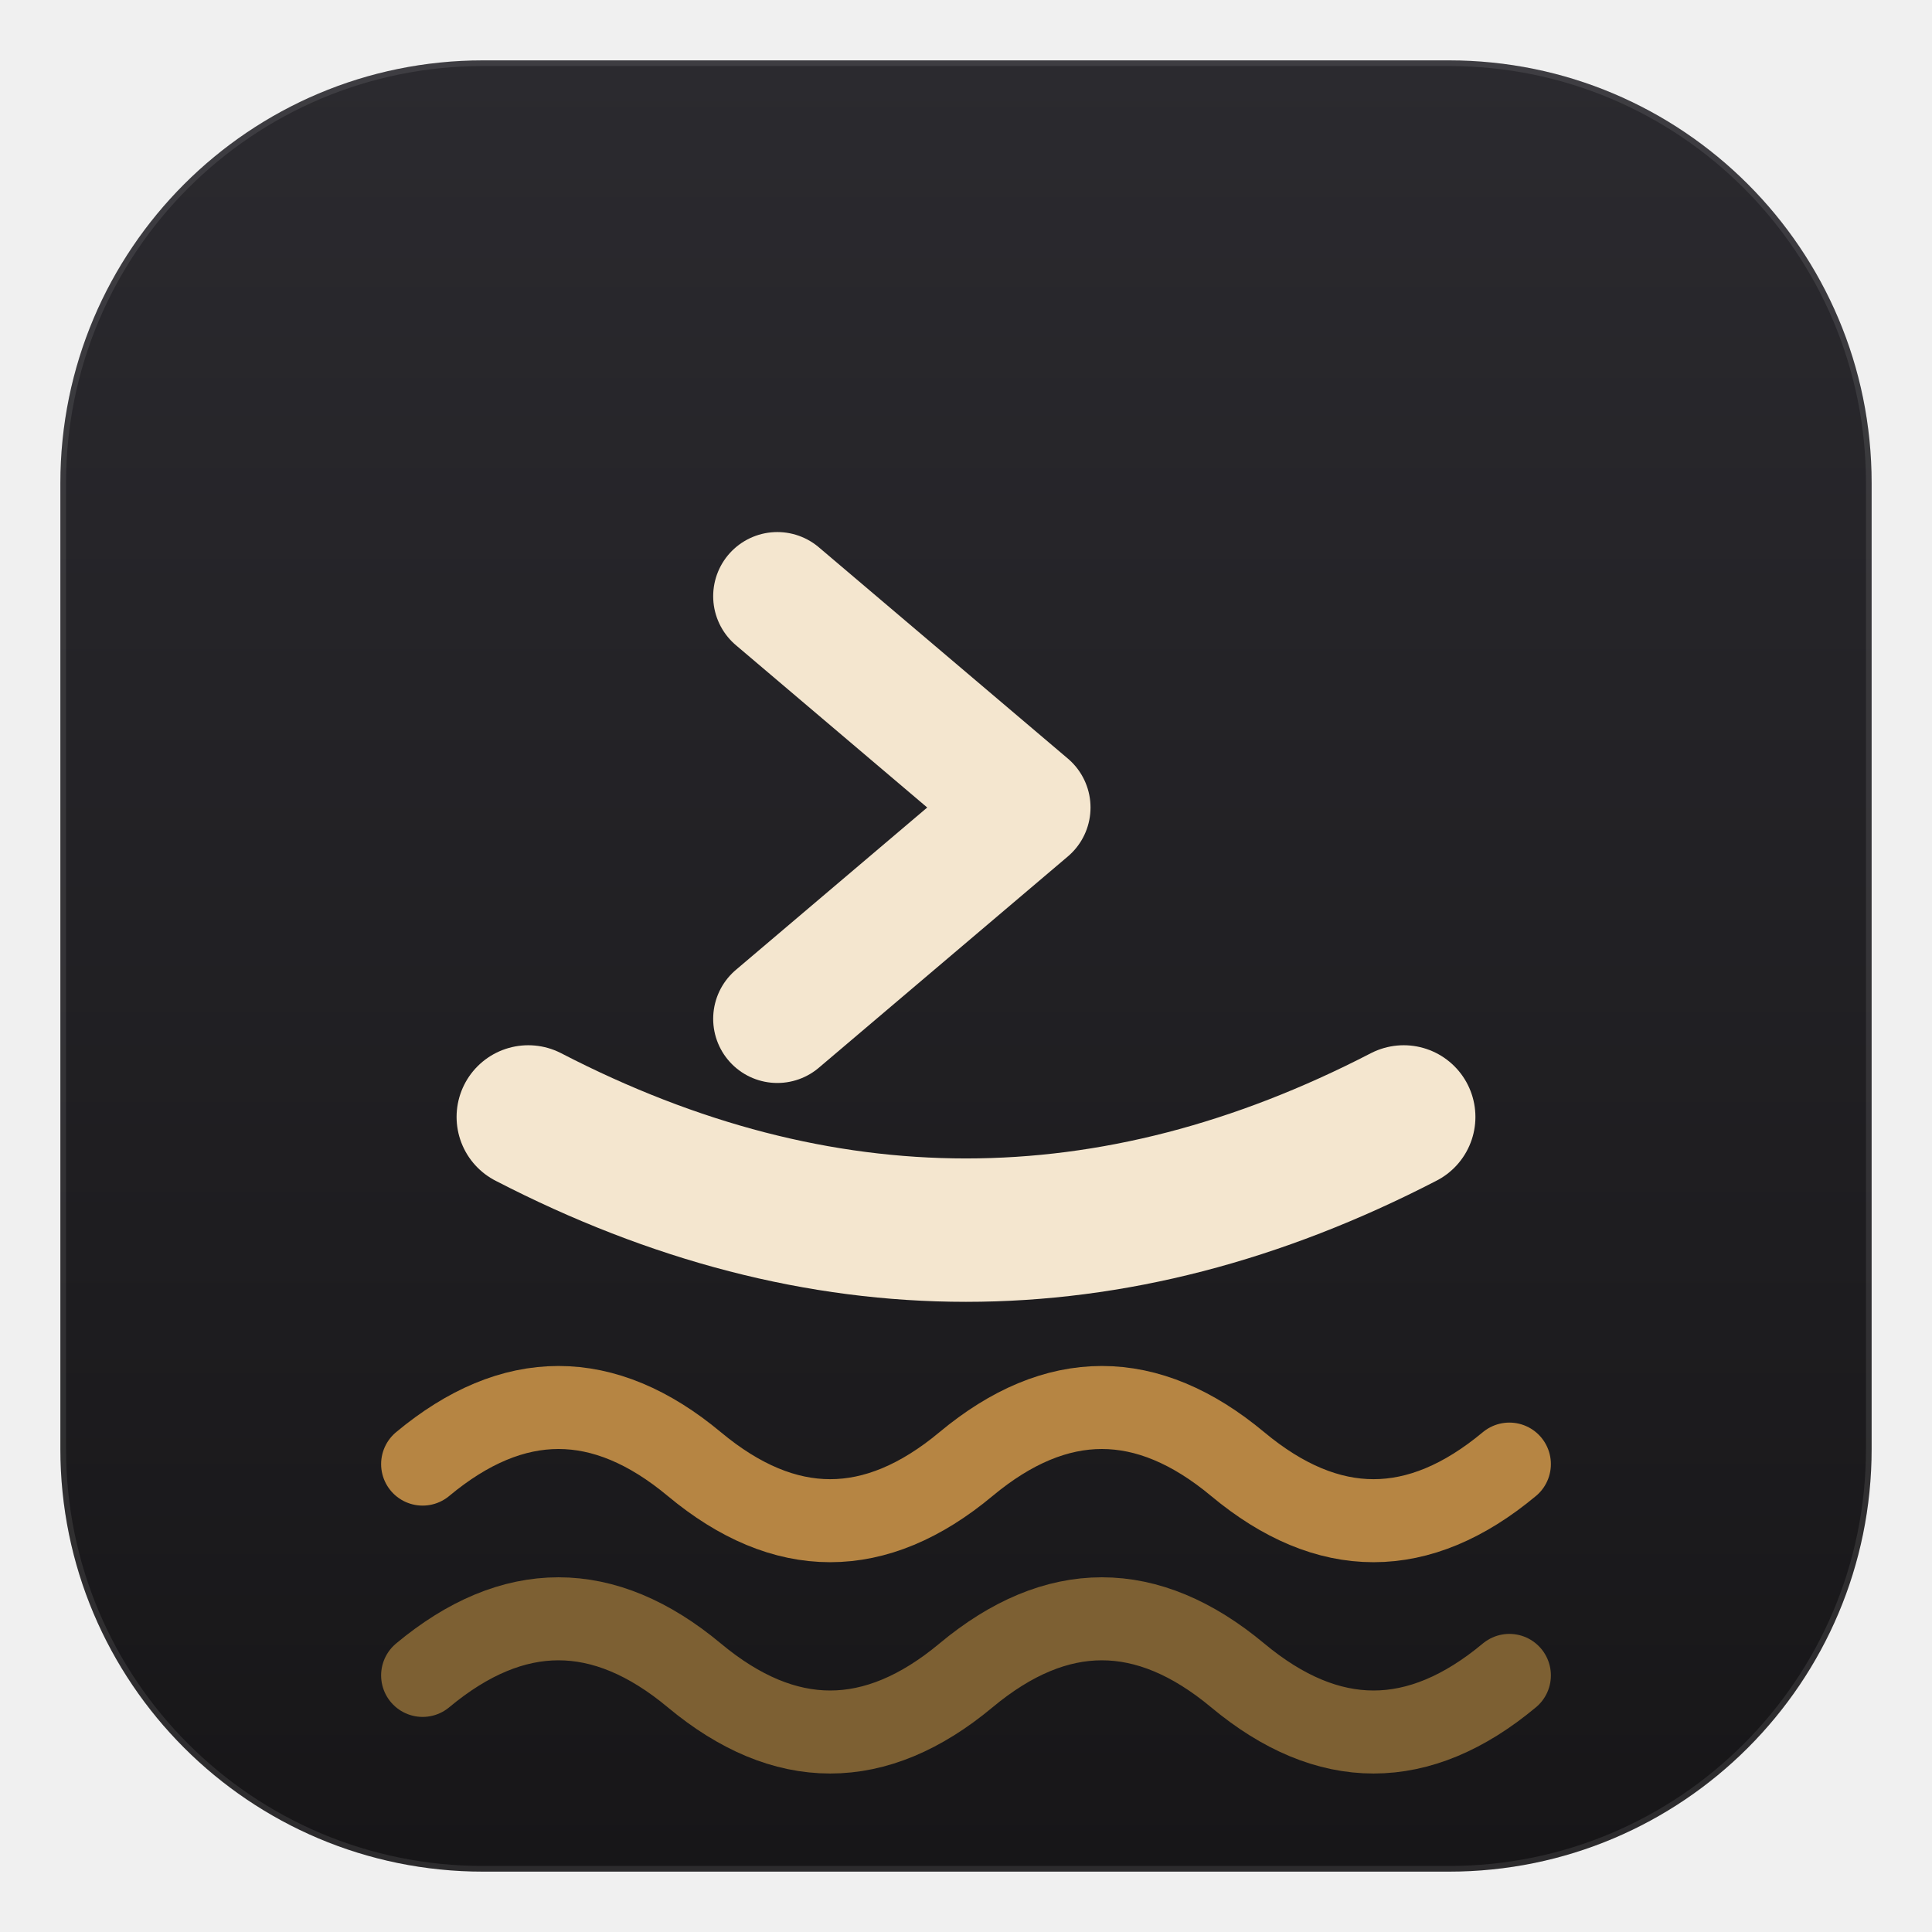
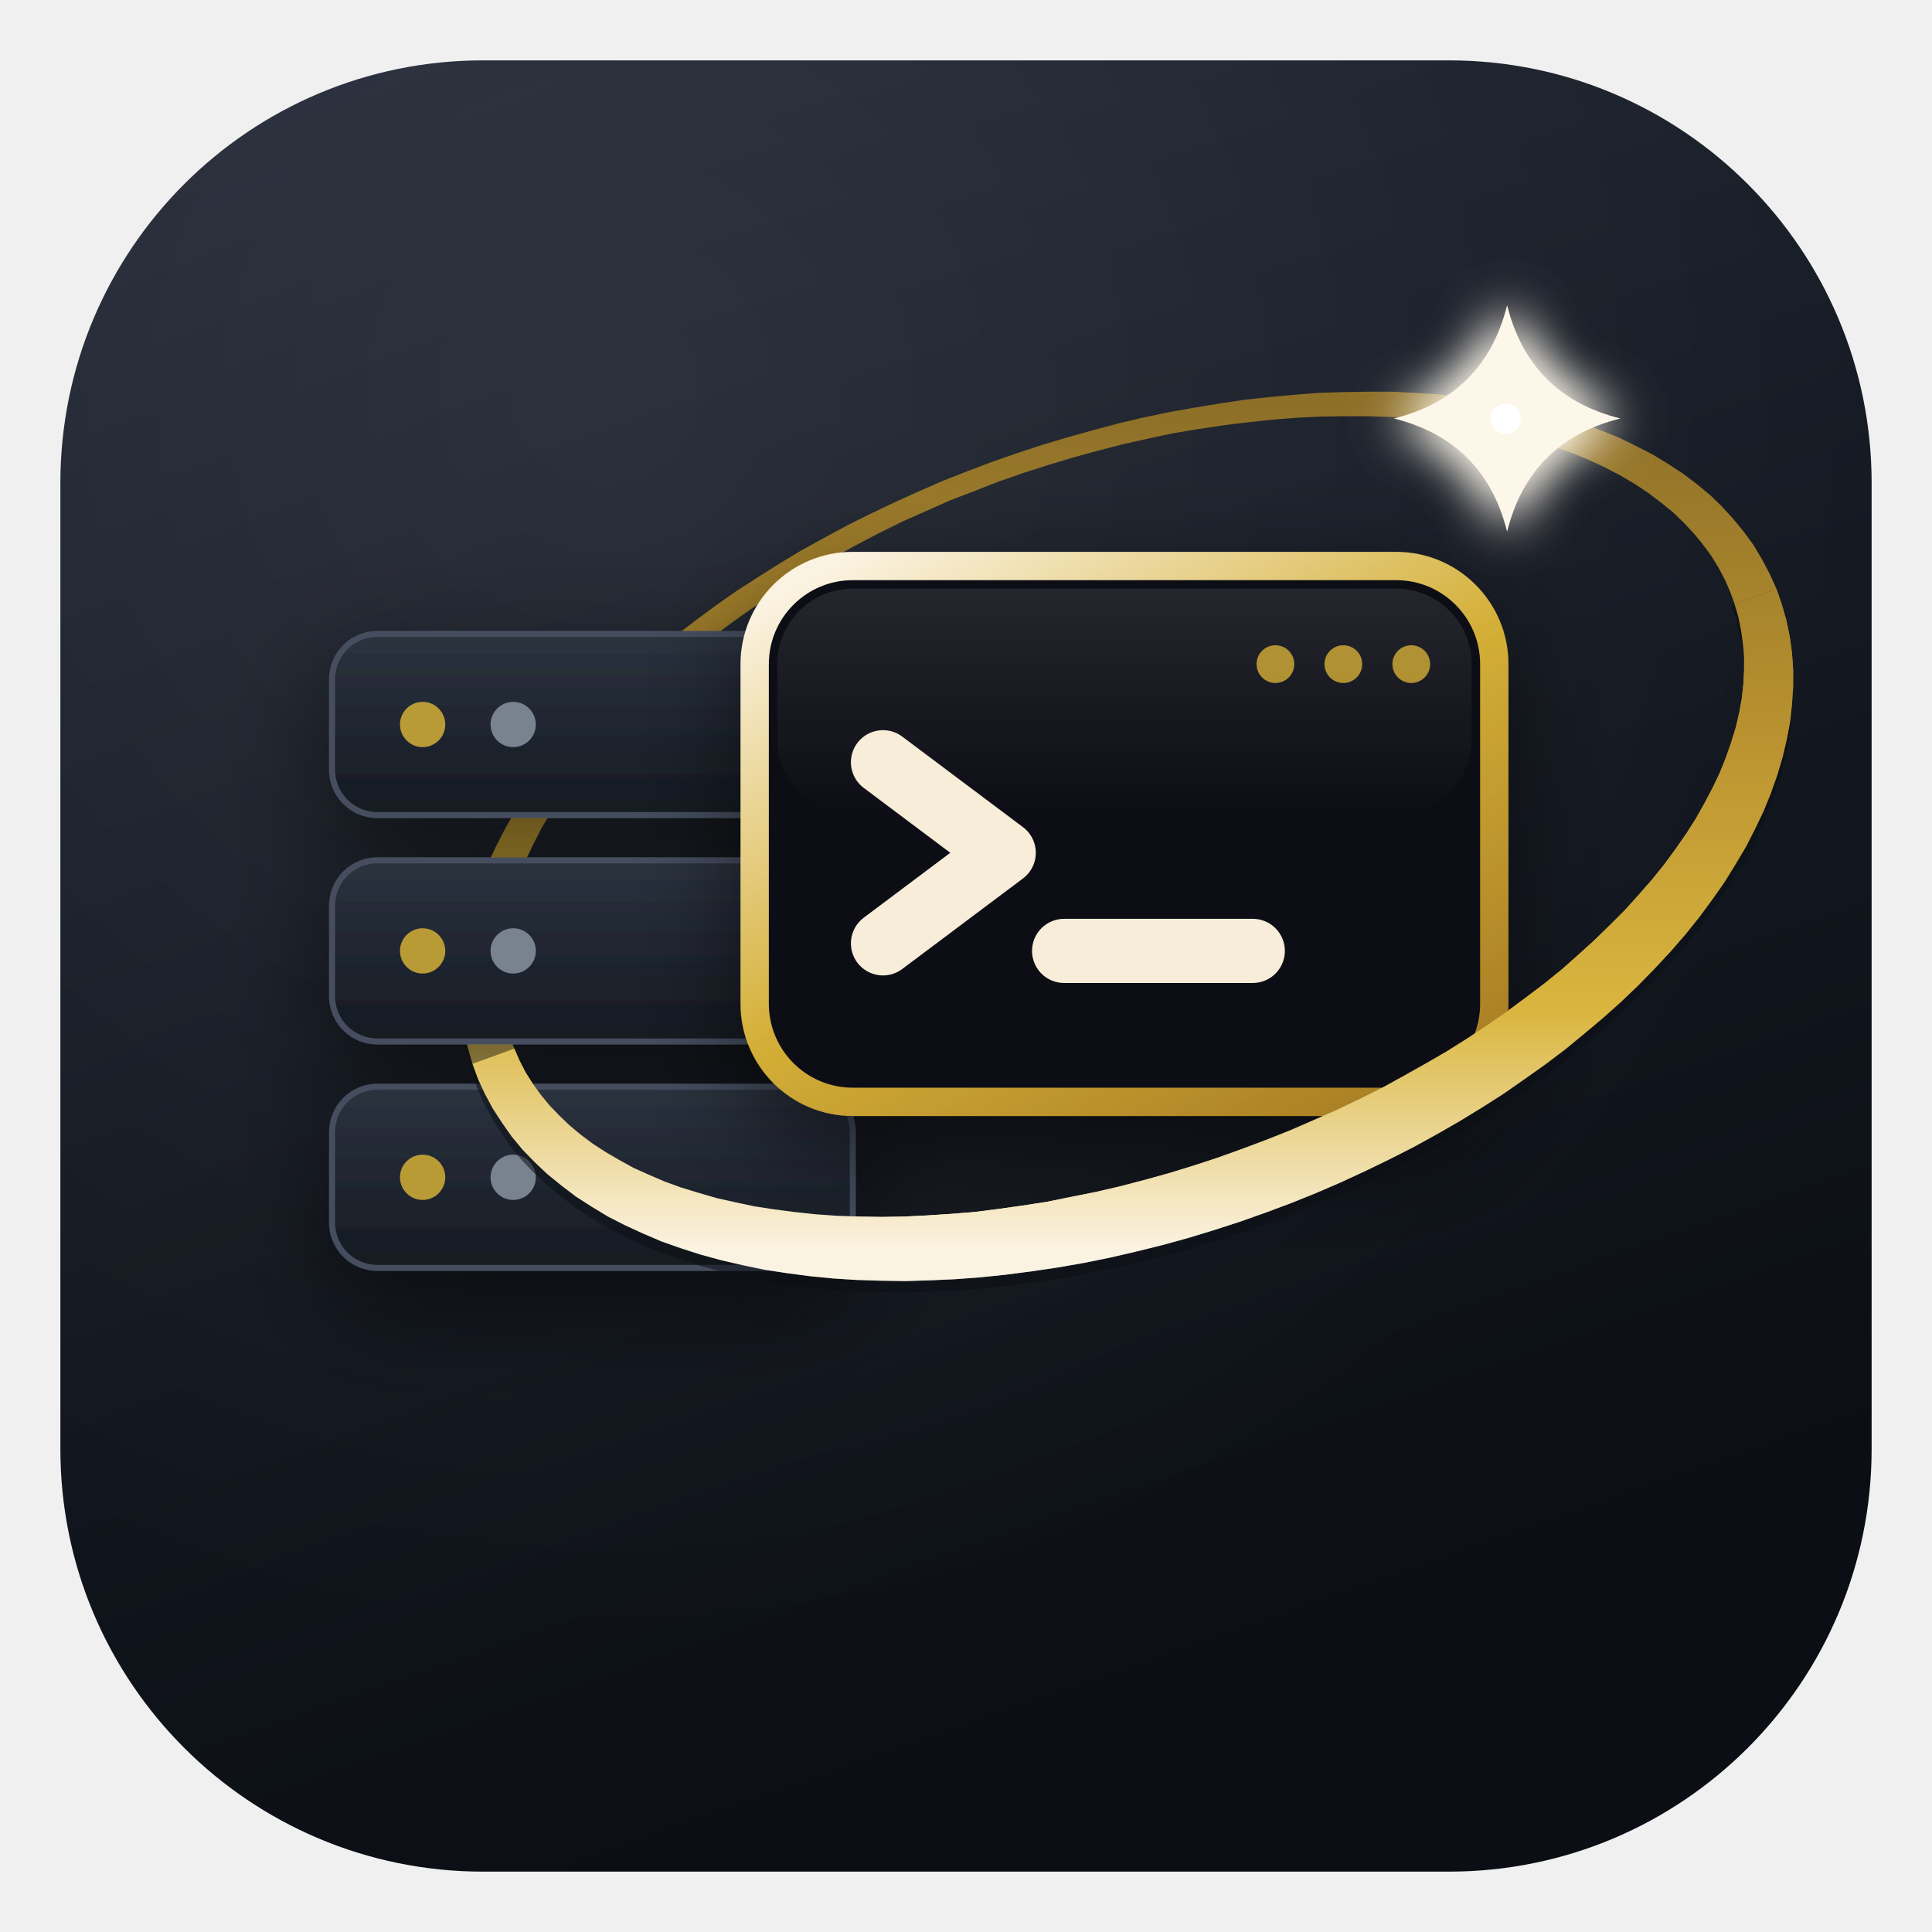
- <svg xmlns="http://www.w3.org/2000/svg" viewBox="0 0 512 512" width="512" height="512" role="img" aria-label="A.R.A">
+ <svg xmlns="http://www.w3.org/2000/svg" viewBox="0 0 512 512" width="512" height="512" role="img" aria-label="A.R.A" shape-rendering="geometricPrecision">
  <defs>
-     <linearGradient id="bgB1" x1="0" y1="0" x2="0" y2="1">
-       <stop offset="0%" stop-color="#2b2a2f" />
-       <stop offset="100%" stop-color="#171618" />
+     <linearGradient id="bg" x1="0" y1="0" x2="0.35" y2="1">
+       <stop offset="0%" stop-color="#232936" />
+       <stop offset="55%" stop-color="#141922" />
+       <stop offset="100%" stop-color="#0b0e14" />
    </linearGradient>
+     <radialGradient id="bgLight" cx="30%" cy="18%" r="70%">
+       <stop offset="0%" stop-color="#ffffff" stop-opacity=".07" />
+       <stop offset="100%" stop-color="#ffffff" stop-opacity="0" />
+     </radialGradient>
+     <linearGradient id="ringG" x1="0" y1="107" x2="0" y2="331" gradientUnits="userSpaceOnUse">
+       <stop offset="0%" stop-color="#8d6f28" />
+       <stop offset="38%" stop-color="#b8912f" />
+       <stop offset="72%" stop-color="#dab63f" />
+       <stop offset="100%" stop-color="#fbf3e2" />
+     </linearGradient>
+     <linearGradient id="rack" x1="0" y1="0" x2="0" y2="1">
+       <stop offset="0%" stop-color="#2b323f" />
+       <stop offset="100%" stop-color="#151a22" />
+     </linearGradient>
+     <linearGradient id="edge" x1="0.1" y1="0" x2="0.9" y2="1">
+       <stop offset="0%" stop-color="#fbf3e2" />
+       <stop offset="50%" stop-color="#d4af37" />
+       <stop offset="100%" stop-color="#a87d24" />
+     </linearGradient>
+     <linearGradient id="glass" x1="0" y1="0" x2="0" y2="1">
+       <stop offset="0%" stop-color="#ffffff" stop-opacity=".10" />
+       <stop offset="100%" stop-color="#ffffff" stop-opacity="0" />
+     </linearGradient>
+     <filter id="soft" x="-30%" y="-30%" width="160%" height="180%">
+       <feDropShadow dx="0" dy="10" stdDeviation="14" flood-color="#000000" flood-opacity=".55" />
+     </filter>
+     <filter id="glow" x="-80%" y="-80%" width="260%" height="260%">
+       <feGaussianBlur stdDeviation="7" result="b" />
+       <feMerge>
+         <feMergeNode in="b" />
+         <feMergeNode in="b" />
+         <feMergeNode in="SourceGraphic" />
+       </feMerge>
+     </filter>
+     <clipPath id="frontHalf">
+       <polygon points="1144,-89 -548,527 -240,1373 1452,757" />
+     </clipPath>
  </defs>
-   <rect x="16" y="16" width="480" height="480" rx="112" fill="url(#bgB1)" />
-   <rect x="16.75" y="16.75" width="478.5" height="478.5" rx="111.25" fill="none" stroke="#ffffff" stroke-opacity=".09" stroke-width="1.5" />
-   <path d="M206 158 L272 214 L206 270" fill="none" stroke="#f4e6cf" stroke-width="34" stroke-linecap="round" stroke-linejoin="round" />
-   <path d="M140 296 q116 60 232 0" fill="none" stroke="#f4e6cf" stroke-width="38" stroke-linecap="round" />
-   <g fill="none" stroke-width="22" stroke-linecap="round">
-     <path d="M112 388 q36 -30 72 0 q36 30 72 0 q36 -30 72 0 q36 30 72 0" stroke="#b68543" />
-     <path d="M112 444 q36 -30 72 0 q36 30 72 0 q36 -30 72 0 q36 30 72 0" stroke="#7d6033" />
+   <rect x="16" y="16" width="480" height="480" rx="112" fill="url(#bg)" />
+   <rect x="16" y="16" width="480" height="480" rx="112" fill="url(#bgLight)" />
+   <path d="M470.8,156.1 L472.2,160.2 L473.4,164.4 L474.3,168.7 L474.9,173.1 L475.2,177.6 L475.2,182.1 L474.9,186.7 L474.4,191.3 L473.5,196.0 L472.4,200.7 L471.0,205.4 L469.3,210.2 L467.4,214.9 L465.1,219.7 L462.7,224.4 L459.9,229.1 L457.0,233.8 L453.7,238.5 L450.3,243.1 L446.6,247.7 L442.7,252.2 L438.5,256.7 L434.2,261.1 L429.6,265.5 L424.9,269.7 L419.9,273.9 L414.8,278.1 L409.5,282.1 L404.0,286.0 L398.4,289.9 L392.6,293.6 L386.7,297.2 L380.6,300.7 L374.4,304.1 L368.1,307.3 L361.7,310.4 L355.2,313.4 L348.7,316.2 L342.0,318.9 L335.3,321.4 L328.5,323.8 L321.7,326.0 L314.8,328.1 L307.9,330.0 L301.0,331.7 L294.1,333.3 L287.2,334.7 L280.3,335.9 L273.5,336.9 L266.6,337.8 L259.9,338.5 L253.1,339.0 L246.5,339.3 L239.9,339.5 L233.4,339.4 L227.0,339.2 L220.7,338.8 L214.6,338.2 L208.5,337.4 L202.6,336.5 L196.8,335.3 L191.2,334.0 L185.7,332.5 L180.4,330.8 L175.3,329.0 L170.4,326.9 L165.6,324.7 L161.1,322.4 L156.8,319.8 L152.6,317.1 L148.8,314.2 L145.1,311.2 L141.7,308.0 L138.5,304.7 L135.6,301.2 L133.0,297.5 L130.6,293.8 L128.5,289.9 L126.7,286.0 L125.2,281.9 L124.0,277.7 L123.1,273.5 L122.4,269.2 L122.1,264.8 L122.0,260.4 L122.2,256.0 L122.7,251.5 L123.5,247.0 L124.6,242.5 L125.9,238.0 L127.5,233.4 L129.3,228.9 L131.4,224.4 L133.7,219.9 L136.3,215.3 L139.2,210.9 L142.2,206.4 L145.5,202.0 L149.0,197.6 L152.8,193.2 L156.7,188.9 L160.9,184.6 L165.2,180.4 L169.8,176.3 L174.5,172.2 L179.4,168.2 L184.5,164.3 L189.8,160.4 L195.2,156.6 L200.8,153.0 L206.5,149.4 L212.3,145.9 L218.3,142.6 L224.4,139.3 L230.6,136.2 L236.9,133.2 L243.3,130.3 L249.7,127.5 L256.3,124.9 L262.9,122.4 L269.5,120.1 L276.2,117.9 L282.9,115.9 L289.7,114.0 L296.4,112.2 L303.2,110.6 L309.9,109.2 L316.7,108.0 L323.4,106.9 L330.1,105.9 L336.7,105.2 L343.2,104.6 L349.7,104.1 L356.2,103.9 L362.5,103.8 L368.8,103.8 L374.9,104.1 L381.0,104.5 L386.9,105.1 L392.7,105.9 L398.3,106.8 L403.9,107.9 L409.2,109.2 L414.4,110.7 L419.5,112.3 L424.4,114.1 L429.1,116.0 L433.6,118.2 L437.9,120.4 L442.0,122.9 L446.0,125.5 L449.7,128.3 L453.2,131.2 L456.4,134.3 L459.4,137.6 L462.2,141.0 L464.8,144.6 L467.0,148.3 L469.0,152.1 L470.8,156.1 M459.7,160.1 L458.5,156.8 L457.1,153.6 L455.4,150.4 L453.5,147.3 L451.3,144.3 L448.9,141.4 L446.3,138.6 L443.4,135.8 L440.2,133.2 L436.9,130.7 L433.3,128.3 L429.4,126.0 L425.4,123.9 L421.1,121.9 L416.7,120.1 L412.0,118.4 L407.1,116.8 L402.1,115.4 L396.9,114.2 L391.5,113.1 L386.0,112.2 L380.3,111.5 L374.5,110.9 L368.5,110.5 L362.5,110.3 L356.3,110.3 L350.0,110.4 L343.7,110.7 L337.3,111.2 L330.8,111.9 L324.2,112.7 L317.6,113.7 L311.0,114.8 L304.4,116.2 L297.7,117.7 L291.1,119.4 L284.5,121.2 L277.9,123.2 L271.3,125.3 L264.7,127.6 L258.3,130.1 L251.8,132.6 L245.5,135.4 L239.2,138.2 L233.1,141.2 L227.0,144.4 L221.1,147.6 L215.3,150.9 L209.6,154.4 L204.0,158.0 L198.6,161.7 L193.4,165.4 L188.3,169.3 L183.5,173.2 L178.8,177.2 L174.3,181.2 L170.0,185.4 L165.9,189.5 L162.0,193.7 L158.3,198.0 L154.9,202.3 L151.7,206.6 L148.7,210.9 L146.0,215.2 L143.5,219.5 L141.3,223.8 L139.3,228.0 L137.6,232.3 L136.1,236.5 L134.9,240.6 L133.9,244.7 L133.2,248.7 L132.7,252.7 L132.5,256.5 L132.5,260.3 L132.8,264.0 L133.3,267.6 L134.1,271.1 L135.1,274.6 L136.3,277.9 L137.7,281.1 L139.3,284.2 L141.2,287.2 L143.3,290.1 L145.6,292.9 L148.2,295.6 L150.9,298.2 L153.9,300.7 L157.1,303.1 L160.5,305.3 L164.1,307.4 L167.9,309.5 L171.9,311.3 L176.1,313.1 L180.5,314.7 L185.1,316.1 L189.9,317.5 L194.8,318.6 L200.0,319.7 L205.2,320.5 L210.6,321.2 L216.2,321.8 L221.9,322.2 L227.7,322.4 L233.6,322.5 L239.6,322.4 L245.7,322.1 L251.9,321.7 L258.2,321.2 L264.5,320.4 L270.9,319.5 L277.4,318.5 L283.8,317.2 L290.3,315.9 L296.8,314.4 L303.3,312.7 L309.8,310.9 L316.3,308.9 L322.7,306.8 L329.1,304.5 L335.5,302.1 L341.8,299.6 L348.0,296.9 L354.1,294.2 L360.2,291.3 L366.2,288.3 L372.0,285.1 L377.7,281.9 L383.4,278.6 L388.8,275.2 L394.1,271.7 L399.3,268.1 L404.3,264.4 L409.2,260.7 L413.9,256.9 L418.3,253.0 L422.6,249.1 L426.7,245.1 L430.6,241.2 L434.3,237.1 L437.8,233.1 L441.1,229.0 L444.1,224.9 L446.9,220.9 L449.5,216.8 L451.8,212.7 L453.9,208.7 L455.8,204.7 L457.4,200.7 L458.8,196.7 L460.0,192.8 L460.9,188.9 L461.6,185.1 L462.0,181.4 L462.2,177.7 L462.2,174.0 L461.9,170.5 L461.4,167.0 L460.7,163.5 L459.7,160.1 Z" fill="url(#ringG)" fill-rule="evenodd" />
+   <g filter="url(#soft)">
+     <rect x="88" y="168" width="138" height="48" rx="12" fill="url(#rack)" stroke="#454e5e" stroke-width="1.6" />
+     <rect x="88" y="228" width="138" height="48" rx="12" fill="url(#rack)" stroke="#454e5e" stroke-width="1.6" />
+     <rect x="88" y="288" width="138" height="48" rx="12" fill="url(#rack)" stroke="#454e5e" stroke-width="1.6" />
  </g>
+   <g fill="#d4af37" opacity=".85">
+     <circle cx="112" cy="192" r="6" />
+     <circle cx="112" cy="252" r="6" />
+     <circle cx="112" cy="312" r="6" />
+   </g>
+   <g fill="#79828f">
+     <circle cx="136" cy="192" r="6" />
+     <circle cx="136" cy="252" r="6" />
+     <circle cx="136" cy="312" r="6" />
+   </g>
+   <g filter="url(#soft)">
+     <rect x="200" y="150" width="196" height="142" rx="26" fill="#0d1016" stroke="url(#edge)" stroke-width="7.5" />
+   </g>
+   <rect x="206" y="156" width="184" height="60" rx="20" fill="url(#glass)" />
+   <g fill="#d4af37" opacity=".8">
+     <circle cx="338" cy="176" r="5" />
+     <circle cx="356" cy="176" r="5" />
+     <circle cx="374" cy="176" r="5" />
+   </g>
+   <path d="M234 202 L266 226 L234 250" fill="none" stroke="#f7edd8" stroke-width="17" stroke-linecap="round" stroke-linejoin="round" />
+   <path d="M282 252 L332 252" fill="none" stroke="#f7edd8" stroke-width="17" stroke-linecap="round" />
+   <g clip-path="url(#frontHalf)">
+     <path d="M470.8,156.1 L472.2,160.2 L473.4,164.4 L474.3,168.7 L474.9,173.1 L475.2,177.6 L475.2,182.1 L474.9,186.7 L474.4,191.3 L473.5,196.0 L472.4,200.7 L471.0,205.4 L469.3,210.2 L467.4,214.9 L465.1,219.7 L462.7,224.4 L459.9,229.1 L457.0,233.8 L453.7,238.5 L450.3,243.1 L446.6,247.7 L442.7,252.2 L438.5,256.7 L434.2,261.1 L429.6,265.5 L424.9,269.7 L419.9,273.9 L414.8,278.1 L409.5,282.1 L404.0,286.0 L398.4,289.9 L392.6,293.6 L386.7,297.2 L380.6,300.7 L374.4,304.1 L368.1,307.3 L361.7,310.4 L355.2,313.4 L348.7,316.2 L342.0,318.9 L335.3,321.4 L328.5,323.8 L321.7,326.0 L314.8,328.1 L307.9,330.0 L301.0,331.7 L294.1,333.3 L287.2,334.7 L280.3,335.9 L273.5,336.9 L266.6,337.8 L259.9,338.5 L253.1,339.0 L246.5,339.3 L239.9,339.5 L233.4,339.4 L227.0,339.2 L220.7,338.8 L214.6,338.2 L208.5,337.4 L202.6,336.5 L196.8,335.3 L191.2,334.0 L185.7,332.5 L180.4,330.8 L175.3,329.0 L170.4,326.9 L165.6,324.7 L161.1,322.4 L156.8,319.8 L152.6,317.1 L148.8,314.2 L145.1,311.2 L141.7,308.0 L138.5,304.7 L135.6,301.2 L133.0,297.5 L130.6,293.8 L128.5,289.9 L126.7,286.0 L125.2,281.9 L124.0,277.7 L123.1,273.5 L122.4,269.2 L122.1,264.8 L122.0,260.4 L122.2,256.0 L122.7,251.5 L123.5,247.0 L124.6,242.5 L125.9,238.0 L127.5,233.4 L129.3,228.9 L131.4,224.4 L133.7,219.9 L136.3,215.3 L139.2,210.9 L142.2,206.4 L145.5,202.0 L149.0,197.6 L152.8,193.2 L156.7,188.9 L160.9,184.6 L165.2,180.4 L169.8,176.3 L174.5,172.2 L179.4,168.2 L184.5,164.3 L189.8,160.4 L195.2,156.6 L200.8,153.0 L206.5,149.4 L212.3,145.9 L218.3,142.6 L224.4,139.3 L230.6,136.2 L236.9,133.2 L243.3,130.3 L249.7,127.5 L256.3,124.9 L262.9,122.4 L269.5,120.1 L276.2,117.9 L282.9,115.9 L289.7,114.0 L296.4,112.2 L303.2,110.6 L309.9,109.2 L316.7,108.0 L323.4,106.9 L330.1,105.9 L336.7,105.2 L343.2,104.6 L349.7,104.1 L356.2,103.9 L362.5,103.8 L368.8,103.8 L374.9,104.1 L381.0,104.5 L386.9,105.1 L392.7,105.9 L398.3,106.8 L403.9,107.9 L409.2,109.2 L414.4,110.7 L419.5,112.3 L424.4,114.1 L429.1,116.0 L433.6,118.2 L437.9,120.4 L442.0,122.9 L446.0,125.5 L449.7,128.3 L453.2,131.2 L456.4,134.3 L459.4,137.6 L462.2,141.0 L464.8,144.6 L467.0,148.3 L469.0,152.1 L470.8,156.1 M459.7,160.1 L458.5,156.8 L457.1,153.6 L455.4,150.4 L453.5,147.3 L451.3,144.3 L448.9,141.4 L446.3,138.6 L443.4,135.8 L440.2,133.2 L436.9,130.7 L433.3,128.3 L429.4,126.0 L425.4,123.9 L421.1,121.9 L416.7,120.1 L412.0,118.4 L407.1,116.8 L402.1,115.4 L396.9,114.2 L391.5,113.1 L386.0,112.2 L380.3,111.5 L374.5,110.9 L368.5,110.5 L362.5,110.3 L356.3,110.3 L350.0,110.4 L343.7,110.7 L337.3,111.2 L330.8,111.9 L324.2,112.7 L317.6,113.7 L311.0,114.8 L304.4,116.2 L297.7,117.7 L291.1,119.4 L284.5,121.2 L277.9,123.2 L271.3,125.3 L264.7,127.6 L258.3,130.1 L251.8,132.6 L245.5,135.4 L239.2,138.2 L233.1,141.2 L227.0,144.4 L221.1,147.6 L215.3,150.9 L209.6,154.4 L204.0,158.0 L198.6,161.7 L193.4,165.4 L188.3,169.3 L183.5,173.2 L178.8,177.2 L174.3,181.2 L170.0,185.4 L165.9,189.5 L162.0,193.7 L158.3,198.0 L154.9,202.3 L151.7,206.6 L148.7,210.9 L146.0,215.2 L143.5,219.5 L141.3,223.8 L139.3,228.0 L137.6,232.3 L136.1,236.5 L134.9,240.6 L133.9,244.7 L133.2,248.7 L132.7,252.7 L132.5,256.5 L132.5,260.3 L132.8,264.0 L133.3,267.6 L134.1,271.1 L135.1,274.6 L136.3,277.9 L137.7,281.1 L139.3,284.2 L141.2,287.2 L143.3,290.1 L145.6,292.9 L148.2,295.6 L150.9,298.2 L153.9,300.7 L157.1,303.1 L160.5,305.3 L164.1,307.4 L167.9,309.5 L171.9,311.3 L176.1,313.1 L180.5,314.7 L185.1,316.1 L189.9,317.5 L194.8,318.6 L200.0,319.7 L205.2,320.5 L210.6,321.2 L216.2,321.8 L221.9,322.2 L227.7,322.4 L233.6,322.5 L239.6,322.4 L245.7,322.1 L251.9,321.7 L258.2,321.2 L264.5,320.4 L270.9,319.5 L277.4,318.5 L283.8,317.2 L290.3,315.9 L296.8,314.4 L303.3,312.7 L309.8,310.9 L316.3,308.9 L322.7,306.8 L329.1,304.5 L335.5,302.1 L341.8,299.6 L348.0,296.9 L354.1,294.2 L360.2,291.3 L366.2,288.3 L372.0,285.1 L377.7,281.9 L383.4,278.6 L388.8,275.2 L394.1,271.7 L399.3,268.1 L404.3,264.4 L409.2,260.7 L413.9,256.9 L418.3,253.0 L422.6,249.1 L426.7,245.1 L430.6,241.2 L434.3,237.1 L437.8,233.1 L441.1,229.0 L444.1,224.9 L446.9,220.9 L449.5,216.8 L451.8,212.7 L453.9,208.7 L455.8,204.7 L457.4,200.7 L458.8,196.7 L460.0,192.8 L460.9,188.9 L461.6,185.1 L462.0,181.4 L462.2,177.7 L462.2,174.0 L461.9,170.5 L461.4,167.0 L460.7,163.5 L459.7,160.1 Z" fill="#0b0e14" fill-rule="evenodd" transform="translate(0,3)" opacity=".55" />
+     <path d="M470.8,156.1 L472.2,160.2 L473.4,164.4 L474.3,168.7 L474.9,173.1 L475.2,177.6 L475.2,182.1 L474.9,186.7 L474.4,191.3 L473.5,196.0 L472.4,200.7 L471.0,205.4 L469.3,210.2 L467.4,214.9 L465.1,219.7 L462.7,224.4 L459.9,229.1 L457.0,233.8 L453.7,238.5 L450.3,243.1 L446.6,247.7 L442.7,252.2 L438.5,256.7 L434.2,261.1 L429.6,265.5 L424.9,269.7 L419.9,273.9 L414.8,278.1 L409.5,282.1 L404.0,286.0 L398.4,289.9 L392.6,293.6 L386.7,297.2 L380.6,300.7 L374.4,304.1 L368.1,307.3 L361.7,310.4 L355.2,313.4 L348.7,316.2 L342.0,318.9 L335.3,321.4 L328.5,323.8 L321.7,326.0 L314.8,328.1 L307.9,330.0 L301.0,331.7 L294.1,333.3 L287.2,334.7 L280.3,335.9 L273.5,336.9 L266.6,337.8 L259.9,338.5 L253.1,339.0 L246.5,339.3 L239.9,339.5 L233.4,339.4 L227.0,339.2 L220.7,338.8 L214.6,338.2 L208.5,337.4 L202.6,336.5 L196.8,335.3 L191.2,334.0 L185.7,332.5 L180.4,330.8 L175.3,329.0 L170.4,326.9 L165.6,324.7 L161.1,322.4 L156.8,319.8 L152.6,317.1 L148.8,314.2 L145.1,311.2 L141.7,308.0 L138.5,304.7 L135.6,301.2 L133.0,297.5 L130.6,293.8 L128.5,289.9 L126.7,286.0 L125.2,281.9 L124.0,277.7 L123.1,273.5 L122.4,269.2 L122.1,264.8 L122.0,260.4 L122.2,256.0 L122.7,251.5 L123.5,247.0 L124.6,242.5 L125.9,238.0 L127.5,233.4 L129.3,228.9 L131.4,224.4 L133.7,219.9 L136.3,215.3 L139.2,210.9 L142.2,206.4 L145.5,202.0 L149.0,197.6 L152.8,193.2 L156.7,188.9 L160.9,184.6 L165.2,180.4 L169.8,176.3 L174.5,172.2 L179.4,168.2 L184.5,164.3 L189.8,160.4 L195.2,156.6 L200.8,153.0 L206.5,149.4 L212.3,145.9 L218.3,142.6 L224.4,139.3 L230.6,136.2 L236.9,133.2 L243.3,130.3 L249.7,127.5 L256.3,124.9 L262.9,122.4 L269.5,120.1 L276.2,117.9 L282.9,115.9 L289.7,114.0 L296.4,112.2 L303.2,110.6 L309.9,109.2 L316.7,108.0 L323.4,106.9 L330.1,105.9 L336.7,105.2 L343.2,104.6 L349.7,104.1 L356.2,103.9 L362.5,103.8 L368.8,103.8 L374.9,104.1 L381.0,104.5 L386.9,105.1 L392.7,105.9 L398.3,106.8 L403.9,107.9 L409.2,109.2 L414.4,110.7 L419.5,112.3 L424.4,114.1 L429.1,116.0 L433.6,118.2 L437.9,120.4 L442.0,122.9 L446.0,125.5 L449.7,128.3 L453.2,131.2 L456.4,134.3 L459.4,137.6 L462.2,141.0 L464.8,144.6 L467.0,148.3 L469.0,152.1 L470.8,156.1 M459.7,160.1 L458.5,156.8 L457.1,153.6 L455.4,150.4 L453.5,147.3 L451.3,144.3 L448.9,141.4 L446.3,138.6 L443.4,135.8 L440.2,133.2 L436.9,130.7 L433.3,128.3 L429.4,126.0 L425.4,123.9 L421.1,121.9 L416.7,120.1 L412.0,118.4 L407.1,116.8 L402.1,115.4 L396.9,114.2 L391.5,113.1 L386.0,112.2 L380.3,111.5 L374.5,110.9 L368.5,110.5 L362.5,110.3 L356.3,110.3 L350.0,110.4 L343.7,110.7 L337.3,111.2 L330.8,111.9 L324.2,112.7 L317.6,113.7 L311.0,114.8 L304.4,116.2 L297.7,117.7 L291.1,119.4 L284.5,121.2 L277.9,123.2 L271.3,125.3 L264.7,127.6 L258.3,130.1 L251.8,132.6 L245.5,135.4 L239.2,138.2 L233.1,141.2 L227.0,144.4 L221.1,147.6 L215.3,150.9 L209.6,154.4 L204.0,158.0 L198.6,161.7 L193.4,165.4 L188.3,169.3 L183.5,173.2 L178.8,177.2 L174.3,181.2 L170.0,185.4 L165.9,189.5 L162.0,193.7 L158.3,198.0 L154.9,202.3 L151.7,206.6 L148.7,210.9 L146.0,215.2 L143.5,219.5 L141.3,223.8 L139.3,228.0 L137.6,232.3 L136.1,236.5 L134.9,240.6 L133.9,244.7 L133.2,248.7 L132.7,252.7 L132.5,256.5 L132.5,260.3 L132.8,264.0 L133.3,267.6 L134.1,271.1 L135.1,274.6 L136.3,277.9 L137.7,281.1 L139.3,284.2 L141.2,287.2 L143.3,290.1 L145.6,292.9 L148.2,295.6 L150.9,298.2 L153.9,300.7 L157.1,303.1 L160.5,305.3 L164.1,307.4 L167.9,309.5 L171.9,311.3 L176.1,313.1 L180.5,314.7 L185.1,316.1 L189.9,317.5 L194.8,318.6 L200.0,319.7 L205.2,320.5 L210.6,321.2 L216.2,321.8 L221.9,322.2 L227.7,322.4 L233.6,322.5 L239.6,322.4 L245.7,322.1 L251.9,321.7 L258.2,321.2 L264.5,320.4 L270.9,319.5 L277.4,318.5 L283.8,317.2 L290.3,315.9 L296.8,314.4 L303.3,312.7 L309.8,310.9 L316.3,308.9 L322.7,306.8 L329.1,304.5 L335.5,302.1 L341.8,299.6 L348.0,296.9 L354.1,294.2 L360.2,291.3 L366.2,288.3 L372.0,285.1 L377.7,281.9 L383.4,278.6 L388.8,275.2 L394.1,271.7 L399.3,268.1 L404.3,264.4 L409.2,260.7 L413.9,256.9 L418.3,253.0 L422.6,249.1 L426.7,245.1 L430.6,241.2 L434.3,237.1 L437.8,233.1 L441.1,229.0 L444.1,224.9 L446.9,220.9 L449.5,216.8 L451.8,212.7 L453.9,208.7 L455.8,204.7 L457.4,200.7 L458.8,196.7 L460.0,192.8 L460.9,188.9 L461.6,185.1 L462.0,181.4 L462.2,177.7 L462.2,174.0 L461.9,170.5 L461.4,167.0 L460.7,163.5 L459.7,160.1 Z" fill="url(#ringG)" fill-rule="evenodd" />
+   </g>
+   <path d="M 399.4 80.9 Q 405.4 104.9 429.4 110.9 Q 405.4 116.9 399.4 140.9 Q 393.4 116.9 369.4 110.9 Q 393.4 104.9 399.4 80.9 Z" fill="#fdf7ea" filter="url(#glow)" />
+   <circle cx="399" cy="111" r="4" fill="#ffffff" />
</svg>
